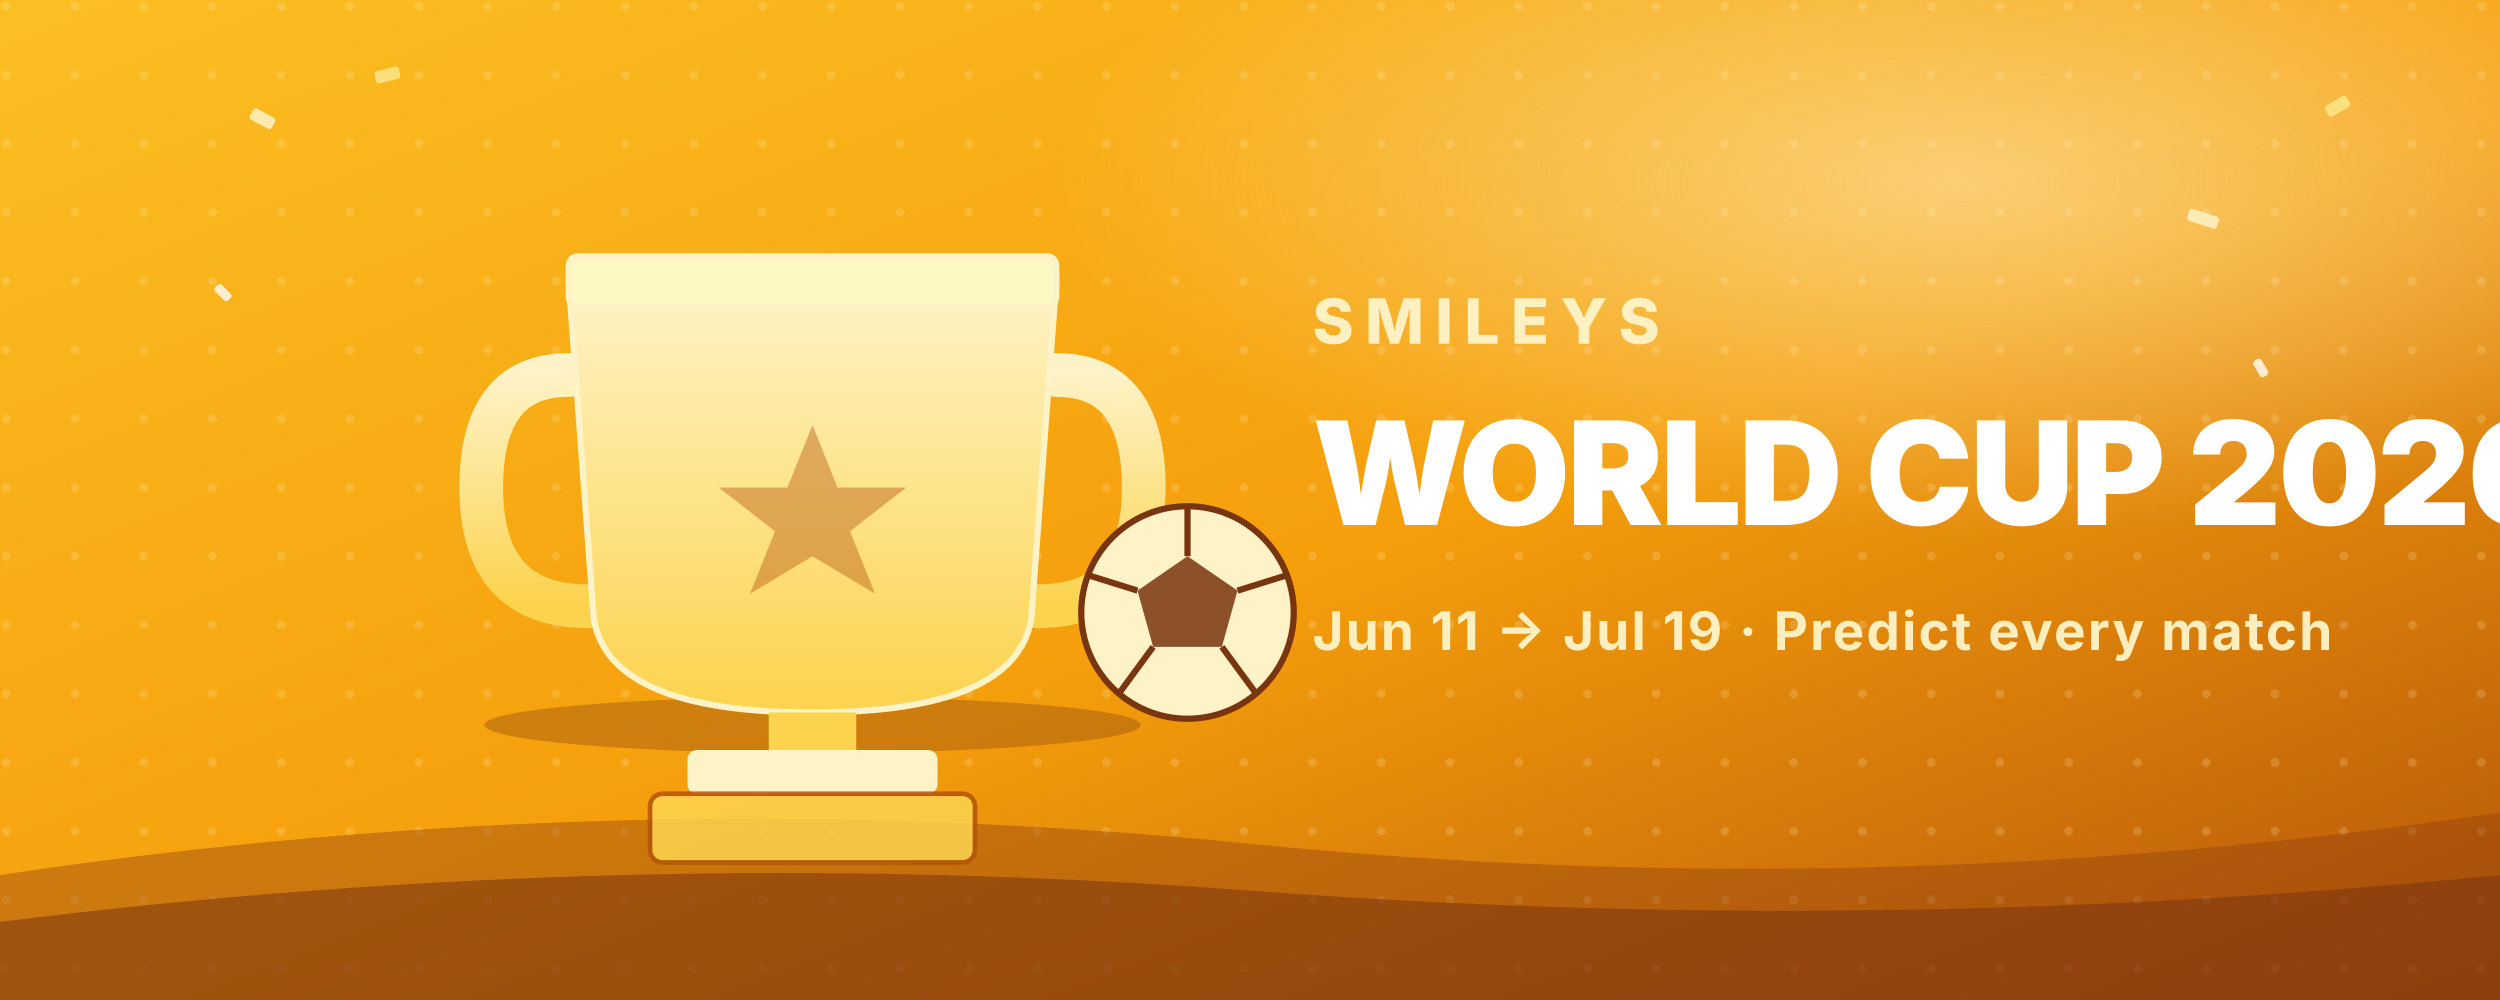
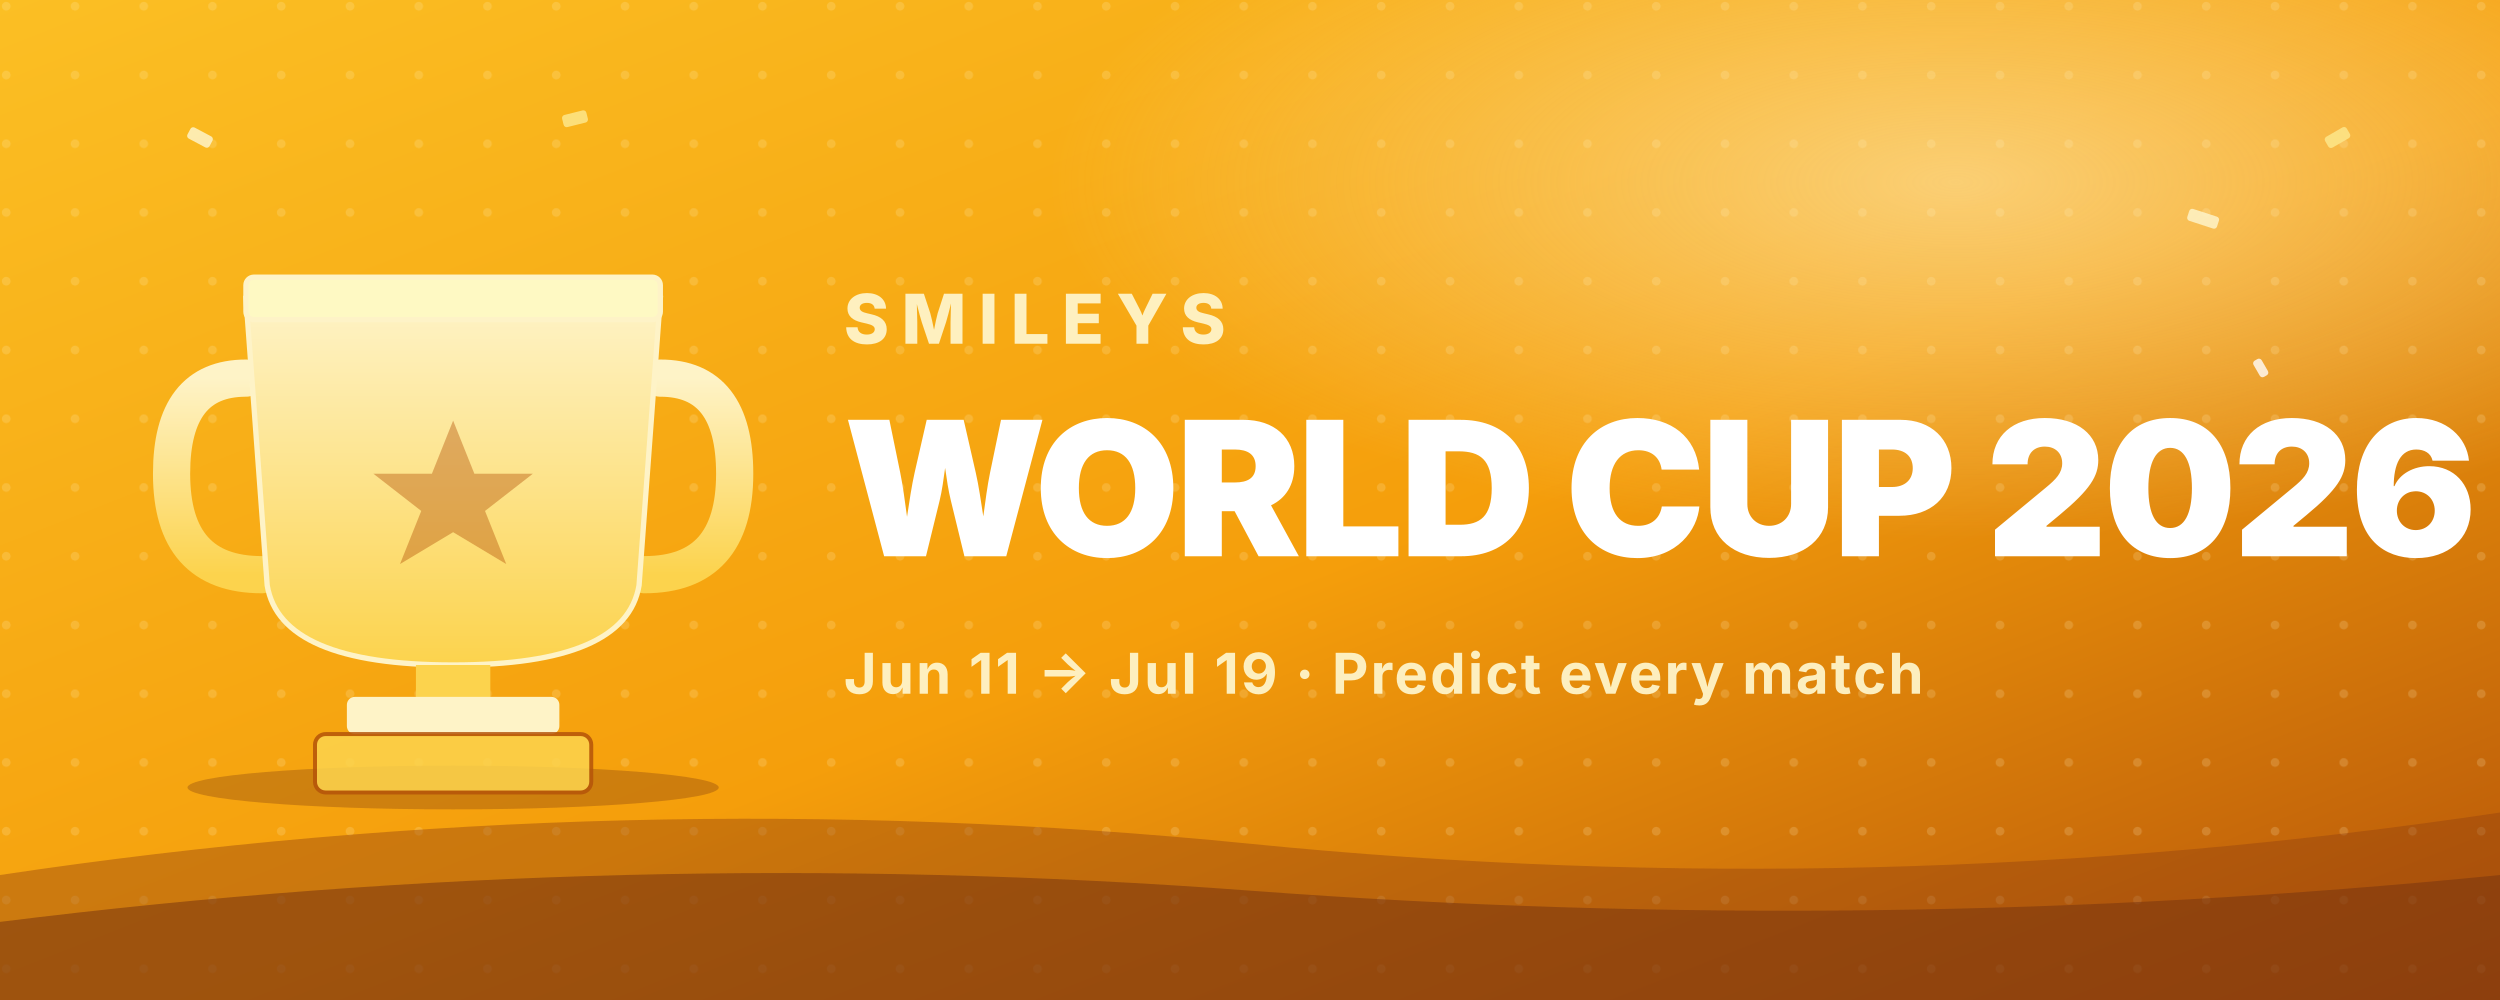
<svg xmlns="http://www.w3.org/2000/svg" viewBox="0 0 800 320" preserveAspectRatio="xMidYMid slice" role="img" aria-label="Smileys Cup 2026 hero banner">
  <defs>
    <linearGradient id="bg" x1="0" y1="0" x2="1" y2="1">
      <stop offset="0%" stop-color="#fbbf24" />
      <stop offset="55%" stop-color="#f59e0b" />
      <stop offset="100%" stop-color="#b45309" />
    </linearGradient>
    <radialGradient id="spot" cx="0.78" cy="0.18" r="0.6">
      <stop offset="0%" stop-color="#fef3c7" stop-opacity="0.55" />
      <stop offset="60%" stop-color="#fef3c7" stop-opacity="0" />
    </radialGradient>
    <linearGradient id="trophy" x1="0" y1="0" x2="0" y2="1">
      <stop offset="0%" stop-color="#fef3c7" />
      <stop offset="100%" stop-color="#fcd34d" />
    </linearGradient>
    <pattern id="dots" width="22" height="22" patternUnits="userSpaceOnUse">
      <circle cx="2" cy="2" r="1.4" fill="#fef3c7" opacity="0.18" />
    </pattern>
  </defs>
  <rect width="800" height="320" fill="url(#bg)" />
  <rect width="800" height="320" fill="url(#spot)" />
  <rect width="800" height="320" fill="url(#dots)" />
  <path d="M0 280 Q200 250 400 270 T800 260 L800 320 L0 320 Z" fill="#92400e" opacity="0.42" />
  <path d="M0 295 Q200 270 400 285 T800 280 L800 320 L0 320 Z" fill="#78350f" opacity="0.55" />
-   <ellipse cx="260" cy="232" rx="105" ry="9" fill="#78350f" opacity="0.32" />
-   <g transform="translate(160 60)">
+   <ellipse cx="145" cy="252" rx="85" ry="7" fill="#78350f" opacity="0.32" />
+   <g transform="translate(60 70) scale(0.85)">
    <path d="M22 60 Q-6 60 -6 96 Q-6 134 28 134" fill="none" stroke="url(#trophy)" stroke-width="14" stroke-linecap="round" />
    <path d="M178 60 Q206 60 206 96 Q206 134 172 134" fill="none" stroke="url(#trophy)" stroke-width="14" stroke-linecap="round" />
    <path d="M22 30 L178 30 L170 138 Q165 168 100 168 Q35 168 30 138 Z" fill="url(#trophy)" stroke="#fef3c7" stroke-width="2" />
    <rect x="22" y="22" width="156" height="16" rx="3" fill="#fef9c3" stroke="#fef3c7" stroke-width="2" />
    <path d="M100 76 L108 96 L130 96 L112 110 L120 130 L100 118 L80 130 L88 110 L70 96 L92 96 Z" fill="#b45309" opacity="0.42" />
    <rect x="86" y="168" width="28" height="14" fill="#fcd34d" />
    <rect x="60" y="180" width="80" height="14" rx="3" fill="#fef3c7" />
    <rect x="48" y="194" width="104" height="22" rx="4" fill="#fcd34d" stroke="#b45309" stroke-width="1.5" opacity="0.85" />
  </g>
-   <g transform="translate(380 196)">
-     <circle cx="0" cy="0" r="34" fill="#fef3c7" stroke="#78350f" stroke-width="2" />
-     <polygon points="0,-18 16,-7 11,11 -11,11 -16,-7" fill="#78350f" opacity="0.85" />
-     <line x1="0" y1="-18" x2="0" y2="-34" stroke="#78350f" stroke-width="2" />
-     <line x1="16" y1="-7" x2="32" y2="-12" stroke="#78350f" stroke-width="2" />
-     <line x1="11" y1="11" x2="22" y2="26" stroke="#78350f" stroke-width="2" />
-     <line x1="-11" y1="11" x2="-22" y2="26" stroke="#78350f" stroke-width="2" />
-     <line x1="-16" y1="-7" x2="-32" y2="-12" stroke="#78350f" stroke-width="2" />
-   </g>
-   <g transform="translate(420 110)" font-family="'Plus Jakarta Sans', Inter, system-ui, sans-serif">
-     <text x="0" y="0" fill="#fef3c7" font-size="20" font-weight="800" letter-spacing="0.18em" opacity="0.95">SMILEYS</text>
-     <text x="0" y="58" fill="#ffffff" font-size="46" font-weight="900" letter-spacing="-0.02em">WORLD CUP 2026</text>
-     <text x="0" y="98" fill="#fef3c7" font-size="17" font-weight="700" letter-spacing="0.04em" opacity="0.95">Jun 11 → Jul 19 · Predict every match</text>
+   <g transform="translate(270 110)" font-family="'Plus Jakarta Sans', Inter, system-ui, sans-serif">
+     <text x="0" y="0" fill="#fef3c7" font-size="22" font-weight="800" letter-spacing="0.18em" opacity="0.95">SMILEYS</text>
+     <text x="0" y="68" fill="#ffffff" font-size="60" font-weight="900" letter-spacing="-0.02em">WORLD CUP 2026</text>
+     <text x="0" y="112" fill="#fef3c7" font-size="18" font-weight="700" letter-spacing="0.04em" opacity="0.95">Jun 11 → Jul 19 · Predict every match</text>
  </g>
  <g opacity="0.85">
-     <rect x="80" y="36" width="8" height="4" rx="1" fill="#fef3c7" transform="rotate(28 84 38)" />
-     <rect x="120" y="22" width="8" height="4" rx="1" fill="#fde68a" transform="rotate(-14 124 24)" />
-     <rect x="68" y="92" width="6" height="3" rx="1" fill="#fff7ed" transform="rotate(45 71 94)" />
+     <rect x="60" y="42" width="8" height="4" rx="1" fill="#fef3c7" transform="rotate(28 64 44)" />
+     <rect x="180" y="36" width="8" height="4" rx="1" fill="#fde68a" transform="rotate(-14 184 38)" />
    <rect x="700" y="68" width="10" height="4" rx="1" fill="#fef3c7" transform="rotate(18 705 70)" />
-     <rect x="744" y="32" width="8" height="4" rx="1" fill="#fde68a" transform="rotate(-30 748 34)" />
+     <rect x="744" y="42" width="8" height="4" rx="1" fill="#fde68a" transform="rotate(-30 748 44)" />
    <rect x="720" y="116" width="6" height="3" rx="1" fill="#fff7ed" transform="rotate(60 723 118)" />
  </g>
</svg>
